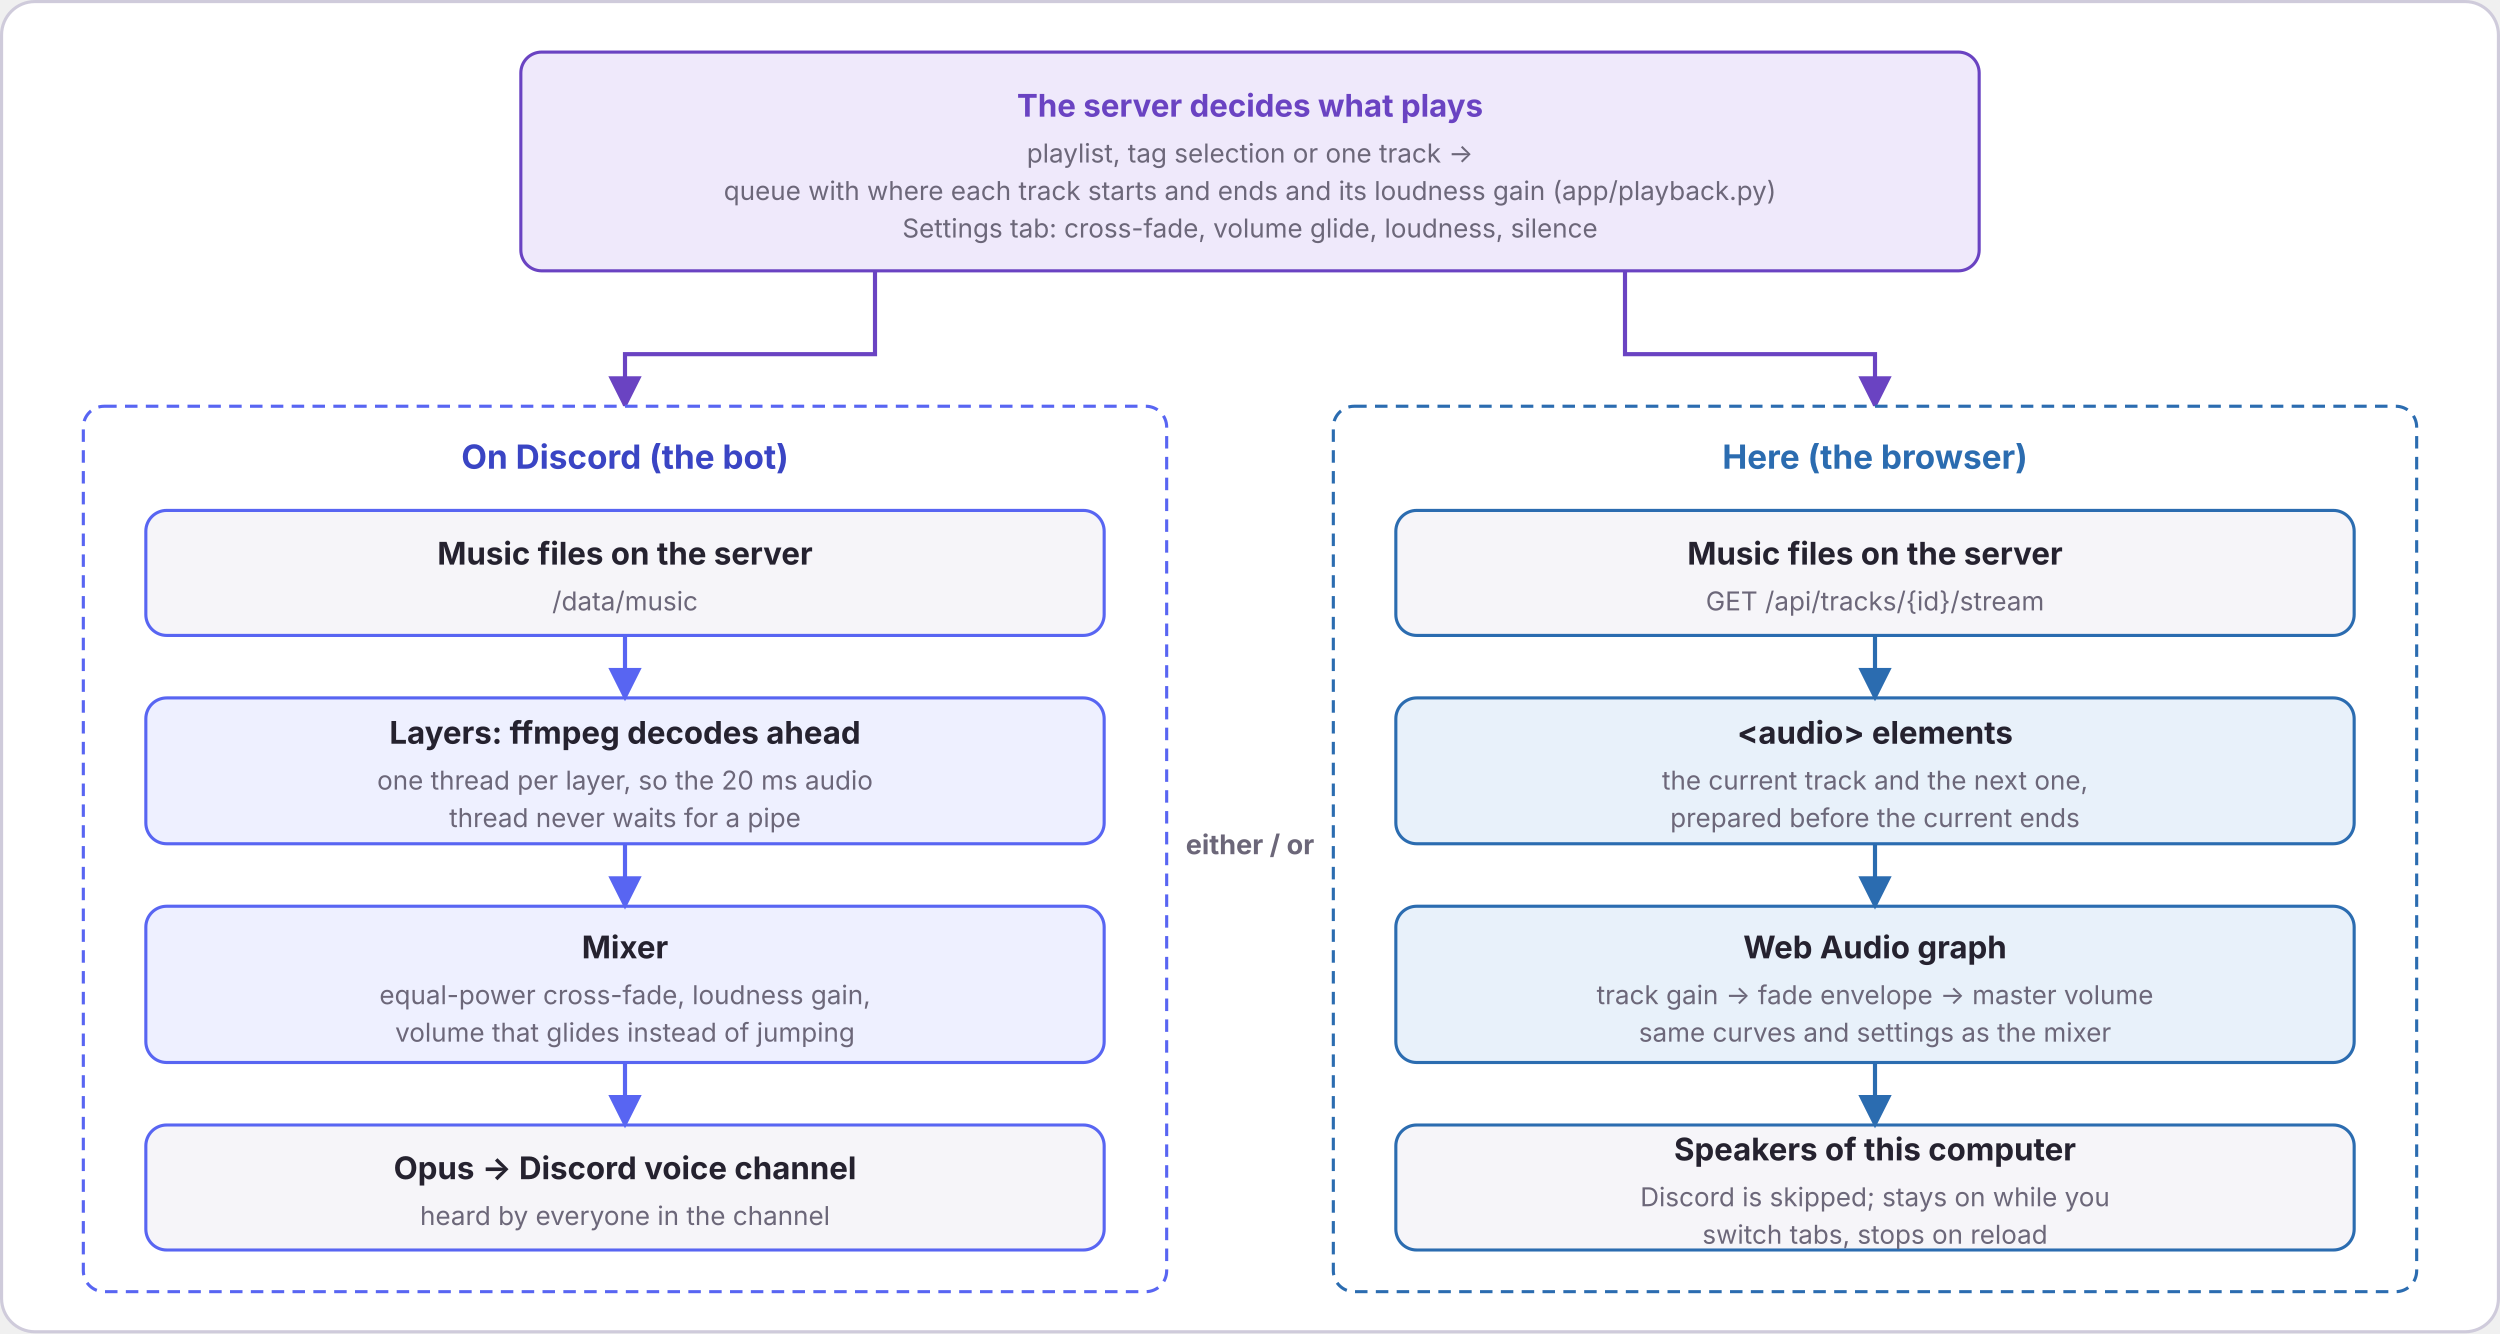
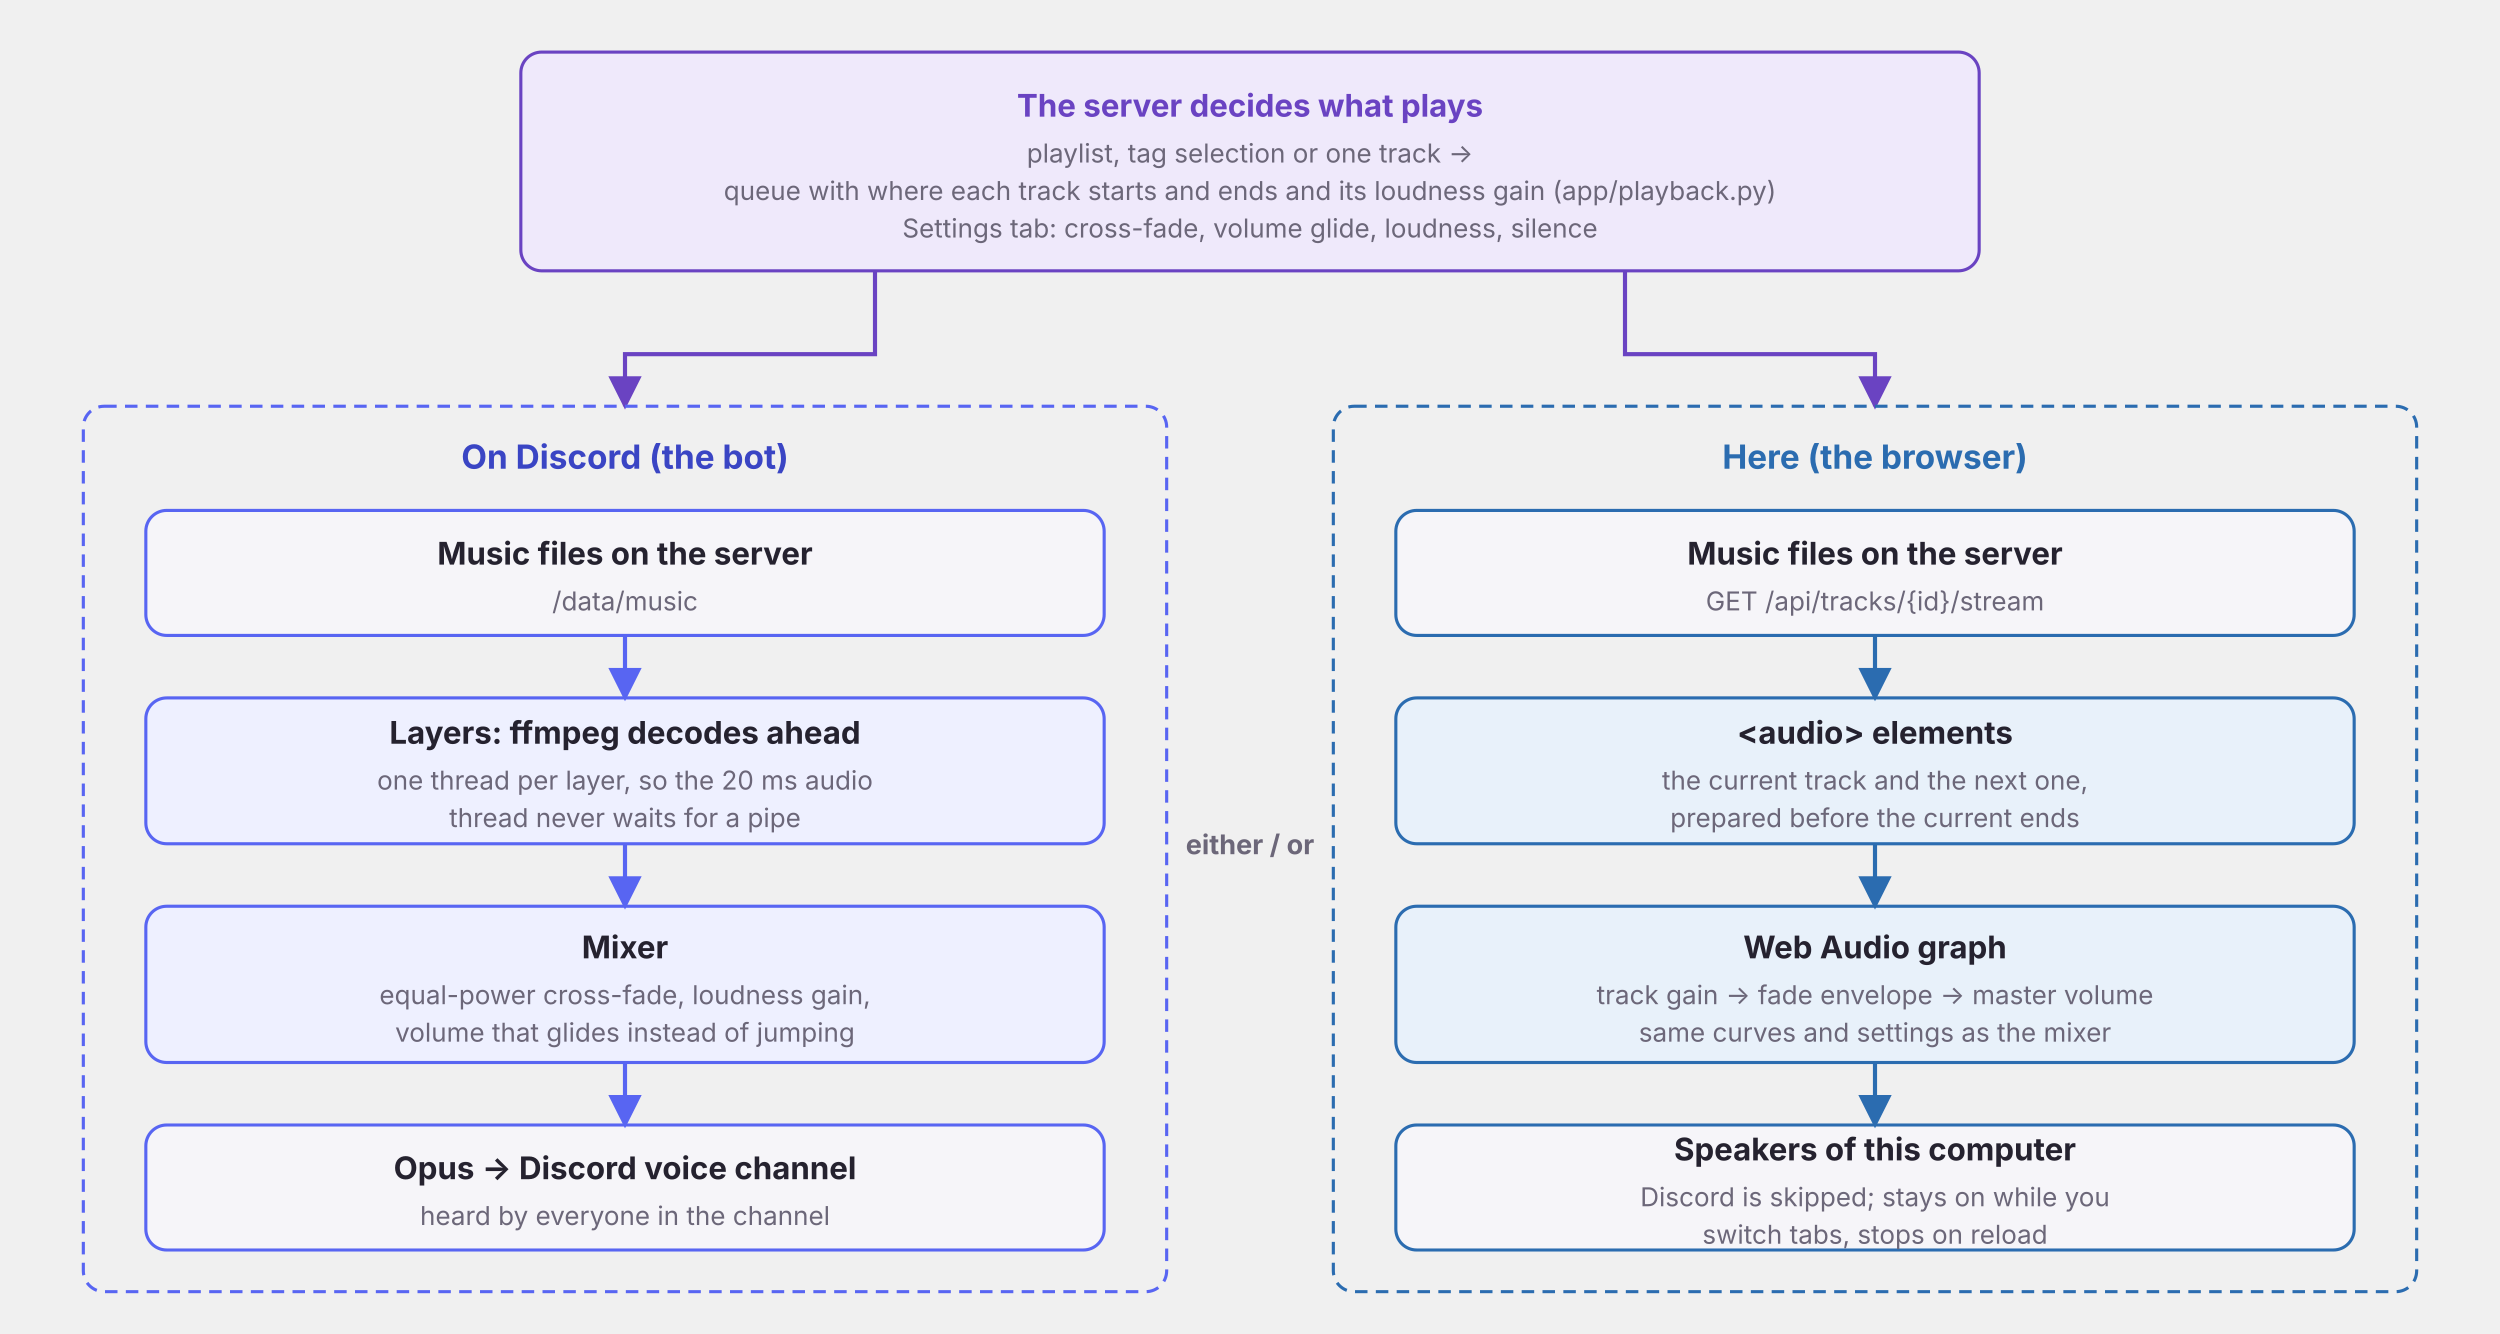
<svg xmlns="http://www.w3.org/2000/svg" viewBox="0 0 1200 640" width="1200" height="640" font-family="Inter, 'Segoe UI', 'DejaVu Sans', Arial, sans-serif">
  <defs>
    <marker id="head" viewBox="0 0 10 10" refX="9" refY="5" markerWidth="8" markerHeight="8" orient="auto">
      <path d="M0 0 L10 5 L0 10 z" fill="context-stroke" />
    </marker>
    <marker id="head-rev" viewBox="0 0 10 10" refX="1" refY="5" markerWidth="8" markerHeight="8" orient="auto-start-reverse">
      <path d="M0 0 L10 5 L0 10 z" fill="context-stroke" />
    </marker>
  </defs>
-   <rect x="0.75" y="0.75" width="1198.5" height="638.5" rx="16" fill="#ffffff" stroke="#cfcbdb" stroke-width="1.5" />
  <rect x="250" y="25" width="700" height="105" rx="10" fill="#efe9fb" stroke="#6a43c2" stroke-width="1.5" />
  <text x="600.0" y="56" text-anchor="middle" font-size="15" font-weight="700" fill="#6a43c2">The server decides what plays</text>
  <text x="600.0" y="78" text-anchor="middle" font-size="12.5" fill="#6c6779">playlist, tag selection or one track  →</text>
  <text x="600.0" y="96" text-anchor="middle" font-size="12.5" fill="#6c6779">queue with where each track starts and ends and its loudness gain (app/playback.py)</text>
  <text x="600.0" y="114" text-anchor="middle" font-size="12.5" fill="#6c6779">Settings tab: cross-fade, volume glide, loudness, silence</text>
  <path d="M420 130 L420 170 L300 170 L300 195" fill="none" stroke="#6a43c2" stroke-width="2" marker-end="url(#head)" />
  <path d="M780 130 L780 170 L900 170 L900 195" fill="none" stroke="#6a43c2" stroke-width="2" marker-end="url(#head)" />
-   <rect x="40" y="195" width="520" height="425" rx="10" fill="#ffffff" stroke="#5865f2" stroke-width="1.5" stroke-dasharray="6 4" />
+   <rect x="40" y="195" width="520" height="425" rx="10" fill="none" stroke="#5865f2" stroke-width="1.5" stroke-dasharray="6 4" />
  <text x="300" y="225" text-anchor="middle" font-size="16" font-weight="700" fill="#3a45c4">On Discord (the bot)</text>
-   <rect x="640" y="195" width="520" height="425" rx="10" fill="#ffffff" stroke="#2b6cb0" stroke-width="1.5" stroke-dasharray="6 4" />
+   <rect x="640" y="195" width="520" height="425" rx="10" fill="none" stroke="#2b6cb0" stroke-width="1.5" stroke-dasharray="6 4" />
  <text x="900" y="225" text-anchor="middle" font-size="16" font-weight="700" fill="#2b6cb0">Here (the browser)</text>
  <text x="600" y="410" text-anchor="middle" font-size="13" font-weight="700" fill="#6c6779">either / or</text>
  <rect x="70" y="245" width="460" height="60" rx="10" fill="#f6f5f9" stroke="#5865f2" stroke-width="1.5" />
  <text x="300.0" y="271" text-anchor="middle" font-size="15" font-weight="700" fill="#25222f">Music files on the server</text>
  <text x="300.0" y="293" text-anchor="middle" font-size="12.5" fill="#6c6779">/data/music</text>
  <rect x="70" y="335" width="460" height="70" rx="10" fill="#eef0ff" stroke="#5865f2" stroke-width="1.5" />
  <text x="300.0" y="357" text-anchor="middle" font-size="15" font-weight="700" fill="#25222f">Layers: ffmpeg decodes ahead</text>
  <text x="300.0" y="379" text-anchor="middle" font-size="12.5" fill="#6c6779">one thread per layer, so the 20 ms audio</text>
  <text x="300.0" y="397" text-anchor="middle" font-size="12.5" fill="#6c6779">thread never waits for a pipe</text>
  <rect x="70" y="435" width="460" height="75" rx="10" fill="#eef0ff" stroke="#5865f2" stroke-width="1.5" />
  <text x="300.0" y="460" text-anchor="middle" font-size="15" font-weight="700" fill="#25222f">Mixer</text>
  <text x="300.0" y="482" text-anchor="middle" font-size="12.5" fill="#6c6779">equal-power cross-fade, loudness gain,</text>
  <text x="300.0" y="500" text-anchor="middle" font-size="12.5" fill="#6c6779">volume that glides instead of jumping</text>
  <rect x="70" y="540" width="460" height="60" rx="10" fill="#f6f5f9" stroke="#5865f2" stroke-width="1.5" />
  <text x="300.0" y="566" text-anchor="middle" font-size="15" font-weight="700" fill="#25222f">Opus → Discord voice channel</text>
  <text x="300.0" y="588" text-anchor="middle" font-size="12.5" fill="#6c6779">heard by everyone in the channel</text>
  <path d="M300 305 L300 335" fill="none" stroke="#5865f2" stroke-width="2" marker-end="url(#head)" />
  <path d="M300 405 L300 435" fill="none" stroke="#5865f2" stroke-width="2" marker-end="url(#head)" />
  <path d="M300 510 L300 540" fill="none" stroke="#5865f2" stroke-width="2" marker-end="url(#head)" />
  <rect x="670" y="245" width="460" height="60" rx="10" fill="#f6f5f9" stroke="#2b6cb0" stroke-width="1.5" />
  <text x="900.0" y="271" text-anchor="middle" font-size="15" font-weight="700" fill="#25222f">Music files on the server</text>
  <text x="900.0" y="293" text-anchor="middle" font-size="12.5" fill="#6c6779">GET /api/tracks/{id}/stream</text>
  <rect x="670" y="335" width="460" height="70" rx="10" fill="#e8f1fa" stroke="#2b6cb0" stroke-width="1.5" />
  <text x="900.0" y="357" text-anchor="middle" font-size="15" font-weight="700" fill="#25222f">&lt;audio&gt; elements</text>
  <text x="900.0" y="379" text-anchor="middle" font-size="12.5" fill="#6c6779">the current track and the next one,</text>
  <text x="900.0" y="397" text-anchor="middle" font-size="12.5" fill="#6c6779">prepared before the current ends</text>
  <rect x="670" y="435" width="460" height="75" rx="10" fill="#e8f1fa" stroke="#2b6cb0" stroke-width="1.5" />
  <text x="900.0" y="460" text-anchor="middle" font-size="15" font-weight="700" fill="#25222f">Web Audio graph</text>
  <text x="900.0" y="482" text-anchor="middle" font-size="12.5" fill="#6c6779">track gain → fade envelope → master volume</text>
  <text x="900.0" y="500" text-anchor="middle" font-size="12.5" fill="#6c6779">same curves and settings as the mixer</text>
  <rect x="670" y="540" width="460" height="60" rx="10" fill="#f6f5f9" stroke="#2b6cb0" stroke-width="1.5" />
  <text x="900.0" y="557" text-anchor="middle" font-size="15" font-weight="700" fill="#25222f">Speakers of this computer</text>
  <text x="900.0" y="579" text-anchor="middle" font-size="12.5" fill="#6c6779">Discord is skipped; stays on while you</text>
  <text x="900.0" y="597" text-anchor="middle" font-size="12.5" fill="#6c6779">switch tabs, stops on reload</text>
  <path d="M900 305 L900 335" fill="none" stroke="#2b6cb0" stroke-width="2" marker-end="url(#head)" />
  <path d="M900 405 L900 435" fill="none" stroke="#2b6cb0" stroke-width="2" marker-end="url(#head)" />
  <path d="M900 510 L900 540" fill="none" stroke="#2b6cb0" stroke-width="2" marker-end="url(#head)" />
</svg>
